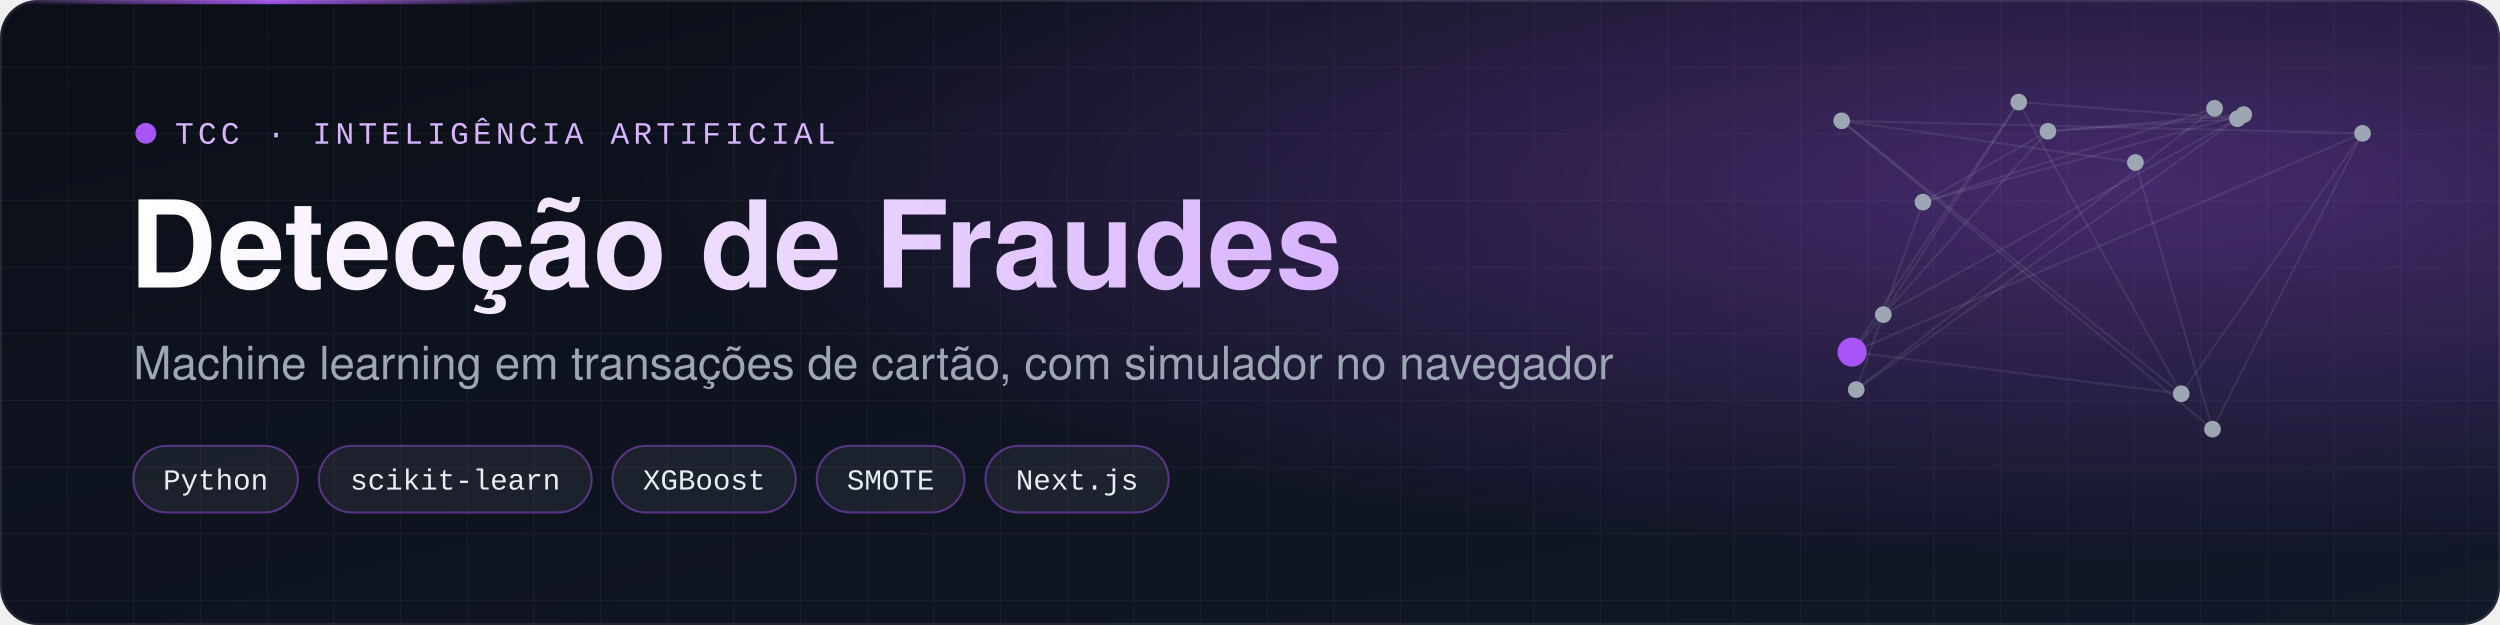
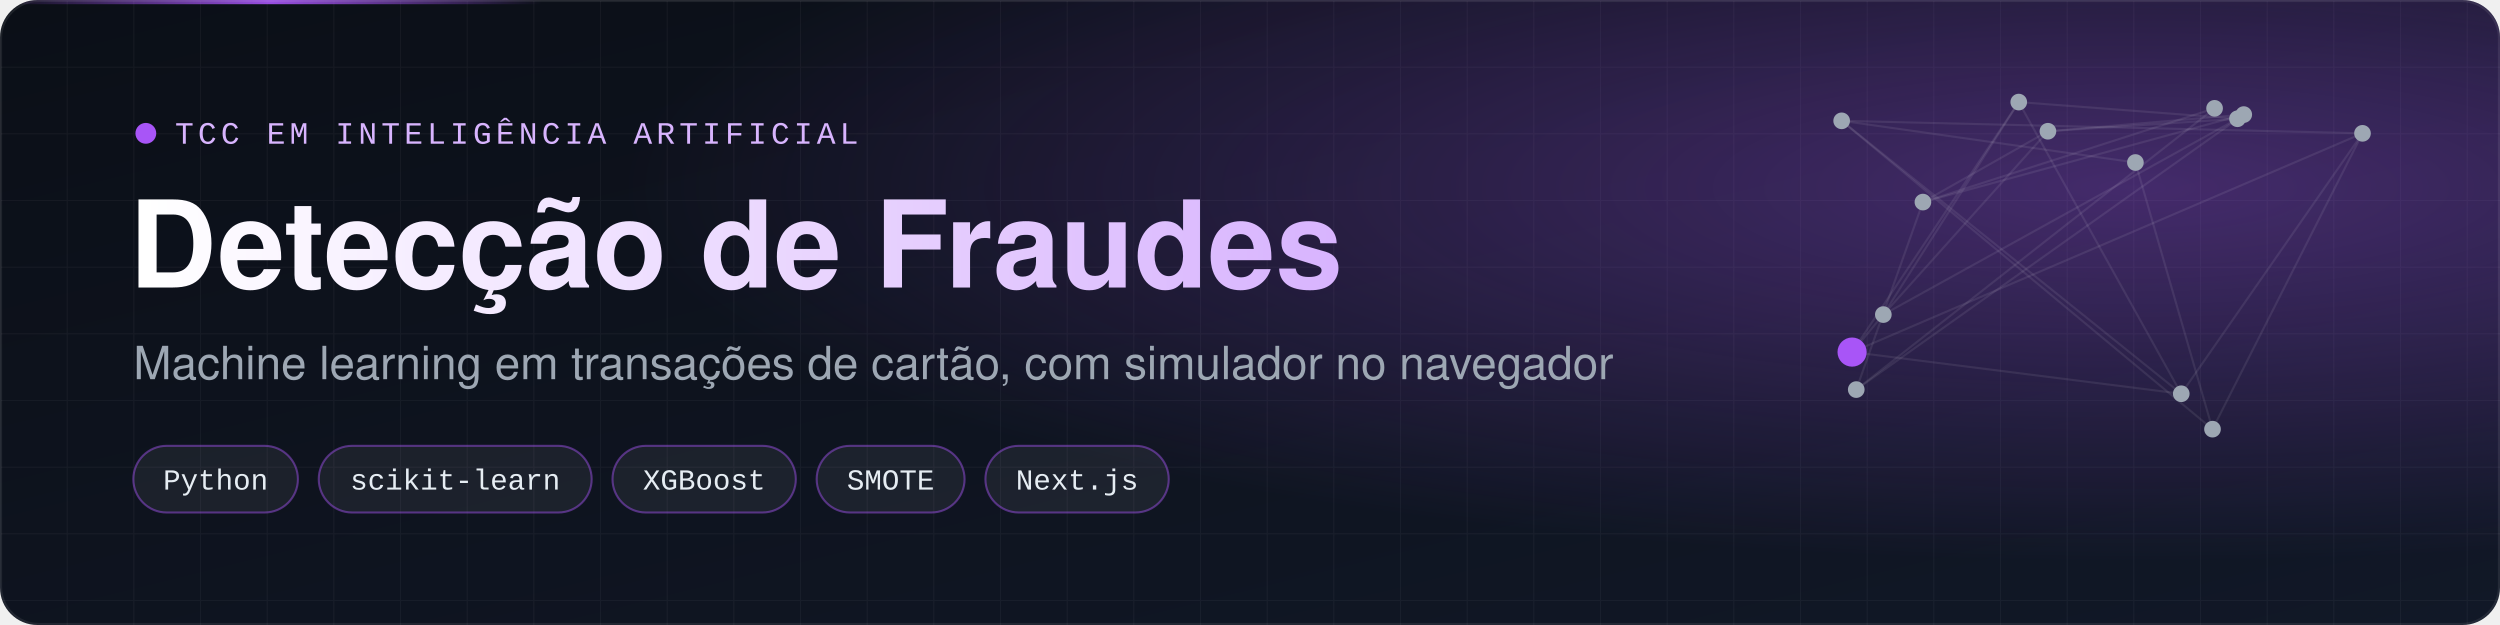
- <svg xmlns="http://www.w3.org/2000/svg" viewBox="0 0 1200 300" width="1200" height="300" role="img" aria-label="Detecção de Fraudes — Machine learning em transações de cartão, com simulador no navegador">
+ <svg xmlns="http://www.w3.org/2000/svg" viewBox="0 0 1200 300" width="1200" height="300" role="img" aria-label="Detecção de Fraudes: Machine learning em transações de cartão, com simulador no navegador">
  <defs>
    <linearGradient id="bg" x1="0" y1="0" x2="1" y2="1">
      <stop offset="0" stop-color="#0b0f17" />
      <stop offset="1" stop-color="#111827" />
    </linearGradient>
    <radialGradient id="glow" cx="0.85" cy="0.3" r="0.6">
      <stop offset="0" stop-color="#a855f7" stop-opacity="0.35" />
      <stop offset="1" stop-color="#a855f7" stop-opacity="0" />
    </radialGradient>
    <linearGradient id="txt" x1="0" x2="1">
      <stop offset="0" stop-color="#ffffff" />
      <stop offset="1" stop-color="#d8b4fe" />
    </linearGradient>
    <pattern id="grid" width="32" height="32" patternUnits="userSpaceOnUse">
      <path d="M32 0H0V32" fill="none" stroke="#ffffff" stroke-opacity="0.04" />
    </pattern>
    <linearGradient id="scan" x1="0" x2="1">
      <stop offset="0" stop-color="#a855f7" stop-opacity="0" />
      <stop offset="0.5" stop-color="#a855f7" stop-opacity="0.9" />
      <stop offset="1" stop-color="#a855f7" stop-opacity="0" />
    </linearGradient>
    <clipPath id="r">
      <rect width="1200" height="300" rx="18" />
    </clipPath>
  </defs>
  <g clip-path="url(#r)">
    <rect width="1200" height="300" fill="url(#bg)" />
    <rect width="1200" height="300" fill="url(#grid)" />
    <rect width="1200" height="300" fill="url(#glow)">
      <animate attributeName="opacity" values="0.7;1;0.7" dur="6s" repeatCount="indefinite" />
    </rect>
    <g>
      <line x1="1025" y1="78" x2="1062" y2="206" stroke="#ffffff" stroke-opacity="0.08" />
      <line x1="1025" y1="78" x2="884" y2="58" stroke="#ffffff" stroke-opacity="0.08" />
      <line x1="1062" y1="206" x2="884" y2="58" stroke="#ffffff" stroke-opacity="0.08" />
      <line x1="1062" y1="206" x2="1134" y2="64" stroke="#ffffff" stroke-opacity="0.08" />
      <line x1="884" y1="58" x2="1134" y2="64" stroke="#ffffff" stroke-opacity="0.08" />
      <line x1="884" y1="58" x2="1047" y2="189" stroke="#ffffff" stroke-opacity="0.08" />
      <line x1="1134" y1="64" x2="1047" y2="189" stroke="#ffffff" stroke-opacity="0.08" />
      <line x1="1134" y1="64" x2="889" y2="169" stroke="#ffffff" stroke-opacity="0.08" />
      <line x1="1047" y1="189" x2="889" y2="169" stroke="#ffffff" stroke-opacity="0.08" />
      <line x1="1047" y1="189" x2="969" y2="49" stroke="#ffffff" stroke-opacity="0.08" />
      <line x1="889" y1="169" x2="969" y2="49" stroke="#ffffff" stroke-opacity="0.08" />
      <line x1="889" y1="169" x2="904" y2="151" stroke="#ffffff" stroke-opacity="0.08" />
      <line x1="969" y1="49" x2="904" y2="151" stroke="#ffffff" stroke-opacity="0.08" />
      <line x1="969" y1="49" x2="1074" y2="57" stroke="#ffffff" stroke-opacity="0.08" />
      <line x1="904" y1="151" x2="1074" y2="57" stroke="#ffffff" stroke-opacity="0.08" />
      <line x1="904" y1="151" x2="983" y2="63" stroke="#ffffff" stroke-opacity="0.08" />
      <line x1="1074" y1="57" x2="983" y2="63" stroke="#ffffff" stroke-opacity="0.08" />
      <line x1="1074" y1="57" x2="1077" y2="55" stroke="#ffffff" stroke-opacity="0.08" />
      <line x1="983" y1="63" x2="1077" y2="55" stroke="#ffffff" stroke-opacity="0.08" />
      <line x1="983" y1="63" x2="923" y2="97" stroke="#ffffff" stroke-opacity="0.08" />
      <line x1="1077" y1="55" x2="923" y2="97" stroke="#ffffff" stroke-opacity="0.08" />
      <line x1="1077" y1="55" x2="891" y2="187" stroke="#ffffff" stroke-opacity="0.08" />
      <line x1="923" y1="97" x2="891" y2="187" stroke="#ffffff" stroke-opacity="0.08" />
      <line x1="923" y1="97" x2="1063" y2="52" stroke="#ffffff" stroke-opacity="0.08" />
      <line x1="891" y1="187" x2="1063" y2="52" stroke="#ffffff" stroke-opacity="0.08" />
      <circle cx="1025" cy="78" r="4" fill="#9da7b3" />
      <circle cx="1062" cy="206" r="4" fill="#9da7b3" />
      <circle cx="884" cy="58" r="4" fill="#9da7b3" />
      <circle cx="1134" cy="64" r="4" fill="#9da7b3" />
      <circle cx="1047" cy="189" r="4" fill="#9da7b3" />
      <circle cx="889" cy="169" r="4" fill="#9da7b3" />
      <circle cx="969" cy="49" r="4" fill="#9da7b3" />
      <circle cx="904" cy="151" r="4" fill="#9da7b3" />
      <circle cx="1074" cy="57" r="4" fill="#9da7b3" />
      <circle cx="983" cy="63" r="4" fill="#9da7b3" />
      <circle cx="1077" cy="55" r="4" fill="#9da7b3" />
      <circle cx="923" cy="97" r="4" fill="#9da7b3" />
      <circle cx="891" cy="187" r="4" fill="#9da7b3" />
      <circle cx="1063" cy="52" r="4" fill="#9da7b3" />
      <circle cx="889" cy="169" r="6" fill="#a855f7" />
      <circle cx="889" cy="169" r="6" fill="none" stroke="#a855f7" stroke-width="2">
        <animate attributeName="r" values="6;34" dur="2s" repeatCount="indefinite" />
        <animate attributeName="opacity" values="1;0" dur="2s" repeatCount="indefinite" />
      </circle>
    </g>
    <rect y="0" width="260" height="2" fill="url(#scan)">
      <animate attributeName="x" values="-260;1200" dur="4.5s" repeatCount="indefinite" />
    </rect>
    <g font-family="'SFMono-Regular', Consolas, 'Liberation Mono', Menlo, monospace" font-size="15" fill="#d8b4fe">
      <circle cx="70" cy="64" r="5" fill="#a855f7">
        <animate attributeName="opacity" values="1;0.25;1" dur="1.6s" repeatCount="indefinite" />
      </circle>
-       <text x="84" y="69" letter-spacing="2">TCC · INTELIGÊNCIA ARTIFICIAL</text>
+       <text x="84" y="69" letter-spacing="2">TCC EM INTELIGÊNCIA ARTIFICIAL</text>
    </g>
    <text x="62" y="138" font-family="'Segoe UI', 'Helvetica Neue', Helvetica, Arial, sans-serif" font-size="58" font-weight="800" fill="url(#txt)">Detecção de Fraudes</text>
    <text x="64" y="182" font-family="'Segoe UI', 'Helvetica Neue', Helvetica, Arial, sans-serif" font-size="22" fill="#9da7b3">Machine learning em transações de cartão, com simulador no navegador</text>
    <g transform="translate(64,214)">
      <rect width="79" height="32" rx="16" fill="#ffffff" fill-opacity="0.06" stroke="#a855f7" stroke-opacity="0.45" />
      <text x="39.5" y="21" text-anchor="middle" font-family="'SFMono-Regular', Consolas, 'Liberation Mono', Menlo, monospace" font-size="14" fill="#e6edf3">Python</text>
    </g>
    <g transform="translate(153,214)">
      <rect width="131" height="32" rx="16" fill="#ffffff" fill-opacity="0.06" stroke="#a855f7" stroke-opacity="0.45" />
      <text x="65.5" y="21" text-anchor="middle" font-family="'SFMono-Regular', Consolas, 'Liberation Mono', Menlo, monospace" font-size="14" fill="#e6edf3">scikit-learn</text>
    </g>
    <g transform="translate(294,214)">
      <rect width="88" height="32" rx="16" fill="#ffffff" fill-opacity="0.06" stroke="#a855f7" stroke-opacity="0.45" />
      <text x="44.0" y="21" text-anchor="middle" font-family="'SFMono-Regular', Consolas, 'Liberation Mono', Menlo, monospace" font-size="14" fill="#e6edf3">XGBoost</text>
    </g>
    <g transform="translate(392,214)">
      <rect width="71" height="32" rx="16" fill="#ffffff" fill-opacity="0.06" stroke="#a855f7" stroke-opacity="0.45" />
      <text x="35.5" y="21" text-anchor="middle" font-family="'SFMono-Regular', Consolas, 'Liberation Mono', Menlo, monospace" font-size="14" fill="#e6edf3">SMOTE</text>
    </g>
    <g transform="translate(473,214)">
      <rect width="88" height="32" rx="16" fill="#ffffff" fill-opacity="0.06" stroke="#a855f7" stroke-opacity="0.45" />
      <text x="44.0" y="21" text-anchor="middle" font-family="'SFMono-Regular', Consolas, 'Liberation Mono', Menlo, monospace" font-size="14" fill="#e6edf3">Next.js</text>
    </g>
    <rect x="0.5" y="0.5" width="1199" height="299" rx="18" fill="none" stroke="#ffffff" stroke-opacity="0.08" />
  </g>
</svg>
